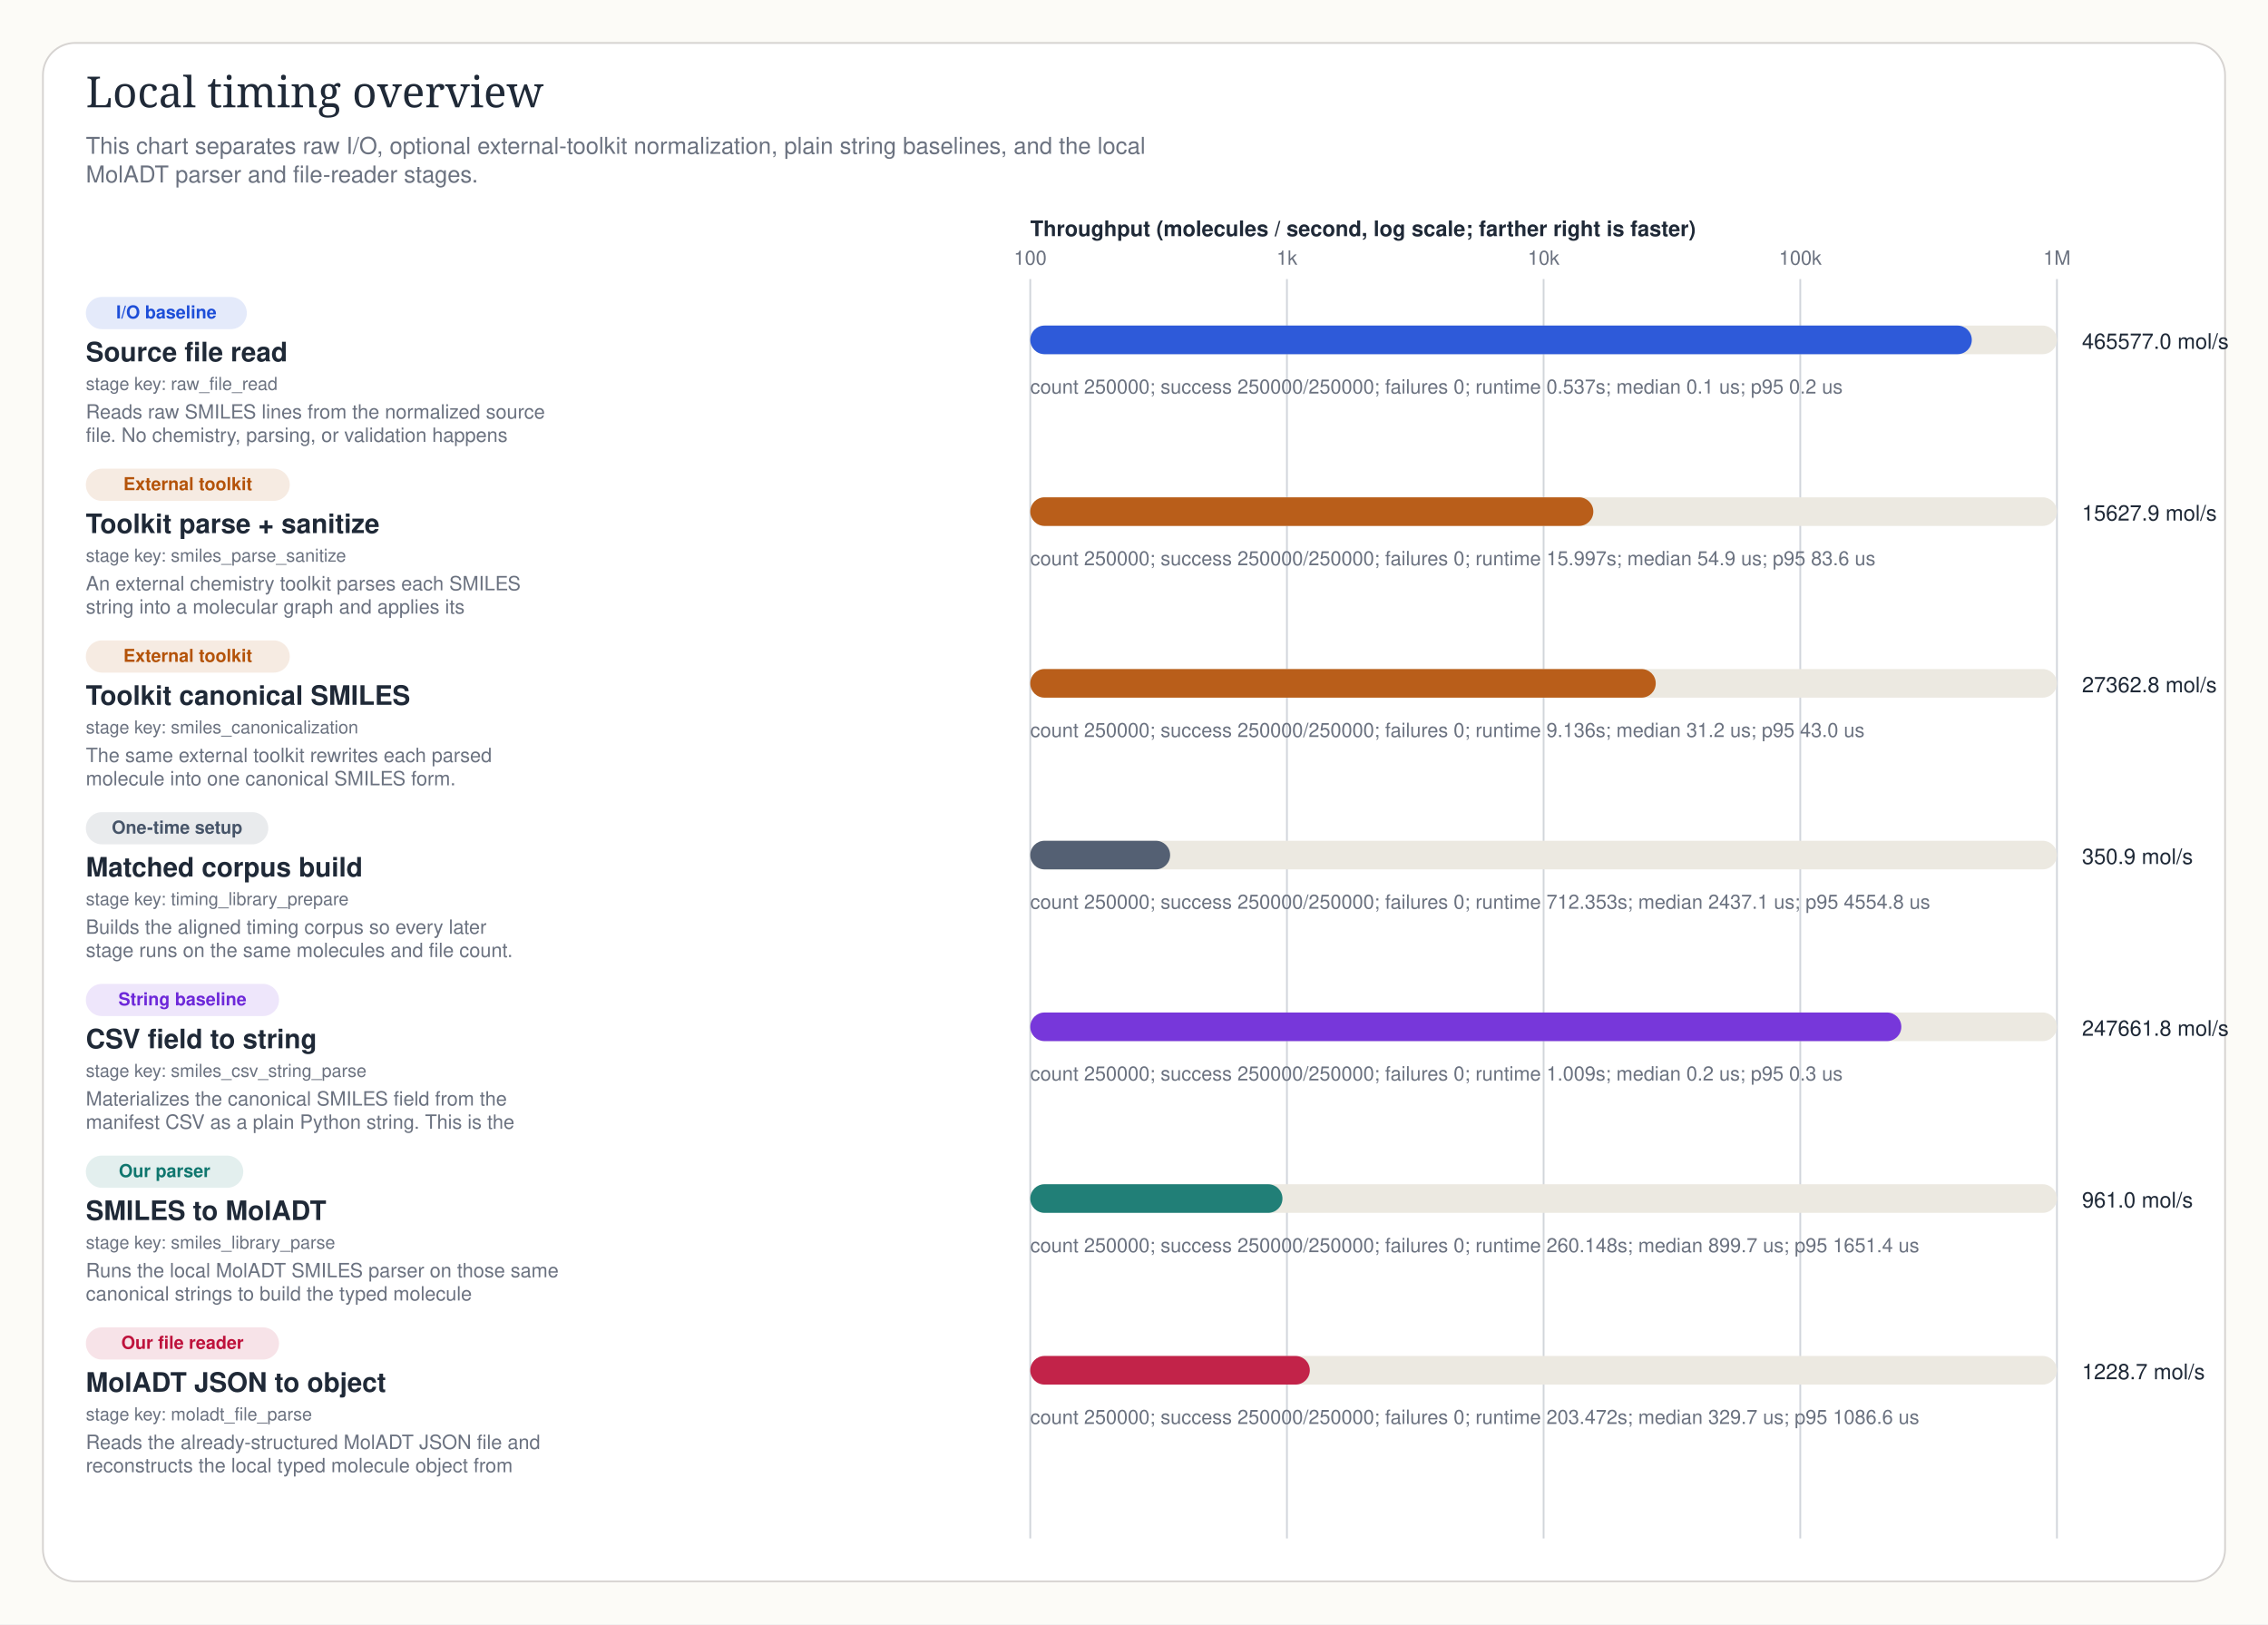
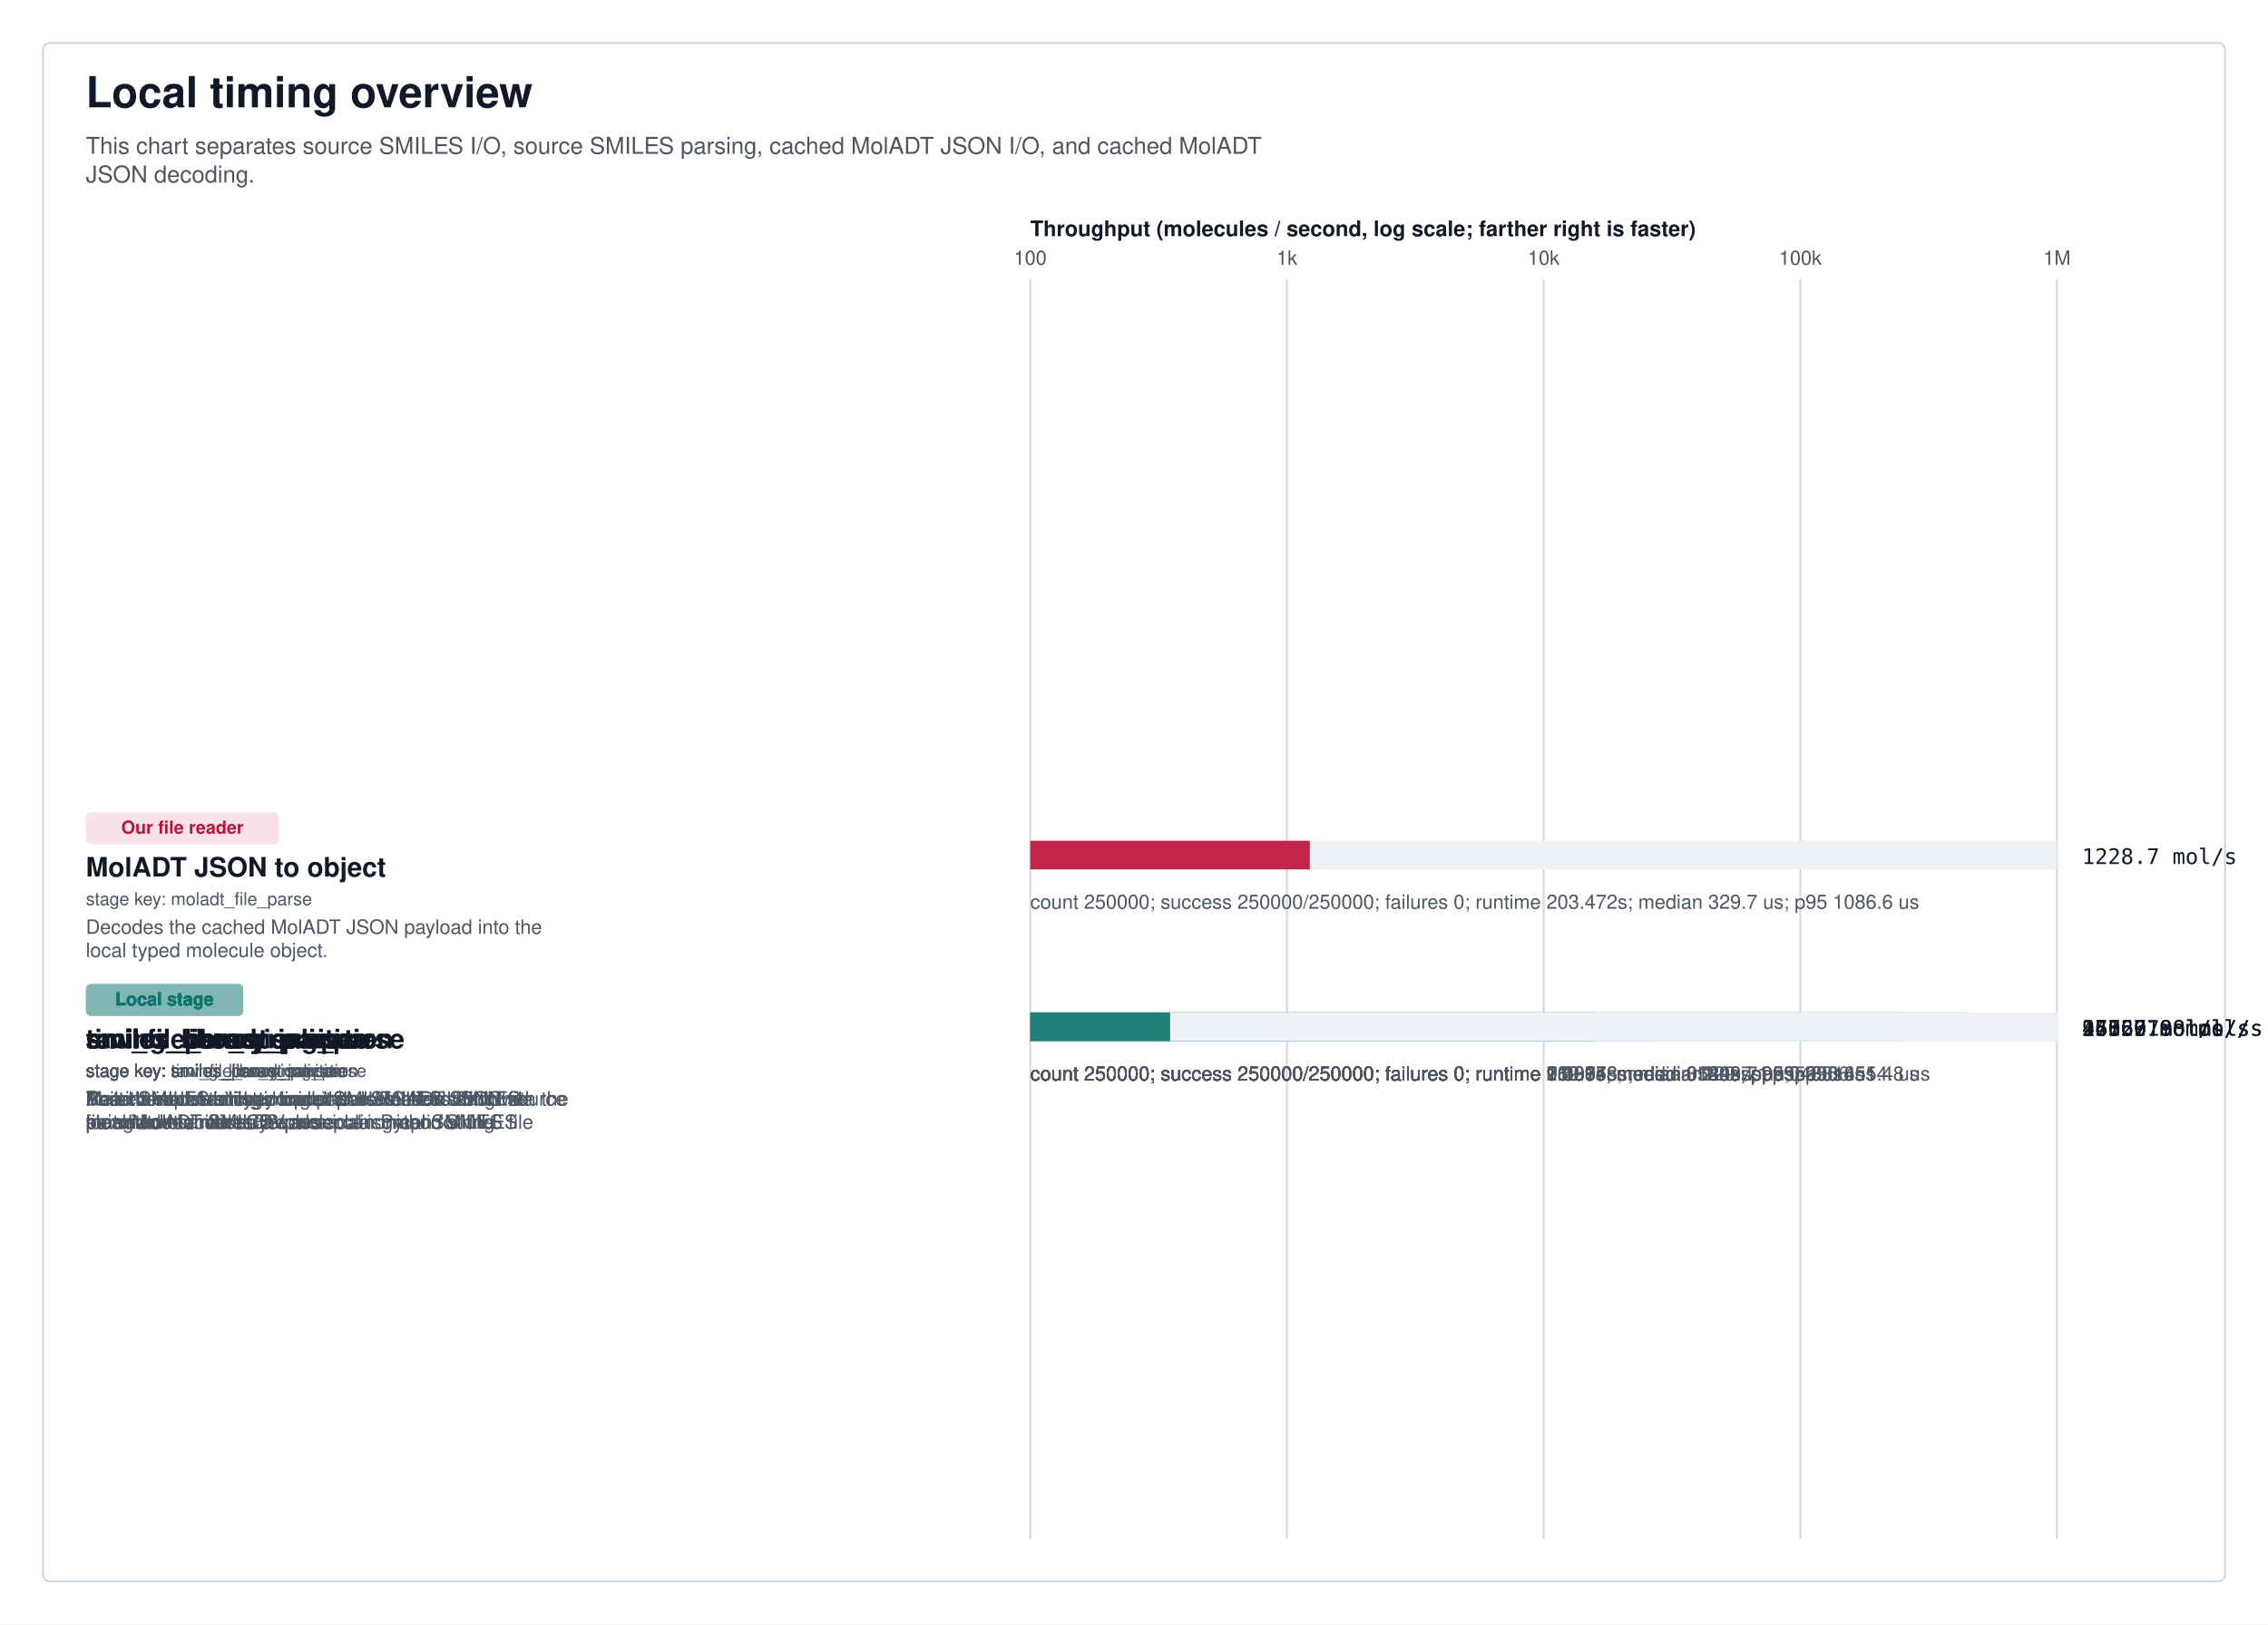
<svg xmlns="http://www.w3.org/2000/svg" width="1268" height="908" viewBox="0 0 1268 908" role="img" aria-label="Benchmark overview">
-   <rect width="1268" height="908" fill="#fcfbf7" />
-   <rect x="24" y="24" width="1220" height="860" rx="18" fill="#ffffff" stroke="#d6d3d1" />
-   <text x="48" y="60" font-size="24" font-family="Georgia, serif" fill="#1f2937">Local timing overview</text>
-   <text x="48" y="86" font-size="13" font-family="Helvetica, Arial, sans-serif" fill="#6b7280">This chart separates raw I/O, optional external-toolkit normalization, plain string baselines, and the local</text>
-   <text x="48" y="102" font-size="13" font-family="Helvetica, Arial, sans-serif" fill="#6b7280">MolADT parser and file-reader stages.</text>
-   <text x="576" y="132" font-size="12" font-family="Helvetica, Arial, sans-serif" fill="#1f2937" font-weight="600">Throughput (molecules / second, log scale; farther right is faster)</text>
+   <rect width="1268" height="908" fill="#ffffff" />
+   <rect x="24" y="24" width="1220" height="860" rx="4" fill="#ffffff" stroke="#cbd5e1" />
+   <text x="48" y="60" font-size="24" font-family="Helvetica, Arial, sans-serif" fill="#111827" font-weight="700">Local timing overview</text>
+   <text x="48" y="86" font-size="13" font-family="Helvetica, Arial, sans-serif" fill="#4b5563">This chart separates source SMILES I/O, source SMILES parsing, cached MolADT JSON I/O, and cached MolADT</text>
+   <text x="48" y="102" font-size="13" font-family="Helvetica, Arial, sans-serif" fill="#4b5563">JSON decoding.</text>
+   <text x="576" y="132" font-size="12" font-family="Helvetica, Arial, sans-serif" fill="#111827" font-weight="600">Throughput (molecules / second, log scale; farther right is faster)</text>
  <line x1="576.0" y1="156" x2="576.0" y2="860" stroke="#d1d5db" stroke-width="1" />
-   <text x="576.0" y="148" text-anchor="middle" font-size="11" font-family="Helvetica, Arial, sans-serif" fill="#6b7280">100</text>
+   <text x="576.0" y="148" text-anchor="middle" font-size="11" font-family="Helvetica, Arial, sans-serif" fill="#4b5563">100</text>
  <line x1="719.5" y1="156" x2="719.5" y2="860" stroke="#d1d5db" stroke-width="1" />
-   <text x="719.5" y="148" text-anchor="middle" font-size="11" font-family="Helvetica, Arial, sans-serif" fill="#6b7280">1k</text>
+   <text x="719.5" y="148" text-anchor="middle" font-size="11" font-family="Helvetica, Arial, sans-serif" fill="#4b5563">1k</text>
  <line x1="863.0" y1="156" x2="863.0" y2="860" stroke="#d1d5db" stroke-width="1" />
-   <text x="863.0" y="148" text-anchor="middle" font-size="11" font-family="Helvetica, Arial, sans-serif" fill="#6b7280">10k</text>
+   <text x="863.0" y="148" text-anchor="middle" font-size="11" font-family="Helvetica, Arial, sans-serif" fill="#4b5563">10k</text>
  <line x1="1006.5" y1="156" x2="1006.5" y2="860" stroke="#d1d5db" stroke-width="1" />
-   <text x="1006.5" y="148" text-anchor="middle" font-size="11" font-family="Helvetica, Arial, sans-serif" fill="#6b7280">100k</text>
+   <text x="1006.5" y="148" text-anchor="middle" font-size="11" font-family="Helvetica, Arial, sans-serif" fill="#4b5563">100k</text>
  <line x1="1150.0" y1="156" x2="1150.0" y2="860" stroke="#d1d5db" stroke-width="1" />
-   <text x="1150.0" y="148" text-anchor="middle" font-size="11" font-family="Helvetica, Arial, sans-serif" fill="#6b7280">1M</text>
-   <rect x="48" y="166" width="90" height="18" rx="9" fill="#1d4ed8" opacity="0.12" />
-   <text x="93.0" y="178" text-anchor="middle" font-size="10" font-family="Helvetica, Arial, sans-serif" fill="#1d4ed8" font-weight="600">I/O baseline</text>
-   <text x="48" y="202" font-size="15" font-family="Helvetica, Arial, sans-serif" fill="#1f2937" font-weight="600">Source file read</text>
-   <text x="48" y="218" font-size="10" font-family="Helvetica, Arial, sans-serif" fill="#6b7280">stage key: raw_file_read</text>
-   <text x="48" y="234" font-size="11" font-family="Helvetica, Arial, sans-serif" fill="#6b7280">Reads raw SMILES lines from the normalized source</text>
-   <text x="48" y="247" font-size="11" font-family="Helvetica, Arial, sans-serif" fill="#6b7280">file. No chemistry, parsing, or validation happens</text>
-   <rect x="576" y="182" width="574" height="16" rx="8" fill="#ece9e1" />
-   <rect x="576" y="182" width="526.4" height="16" rx="8" fill="#1d4ed8" opacity="0.92" />
-   <text x="1164" y="195" font-size="12" font-family="Helvetica, Arial, sans-serif" fill="#1f2937">465577.0 mol/s</text>
-   <text x="576" y="220" font-size="11" font-family="Helvetica, Arial, sans-serif" fill="#6b7280">count 250000; success 250000/250000; failures 0; runtime 0.537s; median 0.1 us; p95 0.2 us</text>
-   <rect x="48" y="262" width="114" height="18" rx="9" fill="#b45309" opacity="0.12" />
-   <text x="105.0" y="274" text-anchor="middle" font-size="10" font-family="Helvetica, Arial, sans-serif" fill="#b45309" font-weight="600">External toolkit</text>
-   <text x="48" y="298" font-size="15" font-family="Helvetica, Arial, sans-serif" fill="#1f2937" font-weight="600">Toolkit parse + sanitize</text>
-   <text x="48" y="314" font-size="10" font-family="Helvetica, Arial, sans-serif" fill="#6b7280">stage key: smiles_parse_sanitize</text>
-   <text x="48" y="330" font-size="11" font-family="Helvetica, Arial, sans-serif" fill="#6b7280">An external chemistry toolkit parses each SMILES</text>
-   <text x="48" y="343" font-size="11" font-family="Helvetica, Arial, sans-serif" fill="#6b7280">string into a molecular graph and applies its</text>
-   <rect x="576" y="278" width="574" height="16" rx="8" fill="#ece9e1" />
-   <rect x="576" y="278" width="314.8" height="16" rx="8" fill="#b45309" opacity="0.92" />
-   <text x="1164" y="291" font-size="12" font-family="Helvetica, Arial, sans-serif" fill="#1f2937">15627.9 mol/s</text>
-   <text x="576" y="316" font-size="11" font-family="Helvetica, Arial, sans-serif" fill="#6b7280">count 250000; success 250000/250000; failures 0; runtime 15.997s; median 54.9 us; p95 83.6 us</text>
-   <rect x="48" y="358" width="114" height="18" rx="9" fill="#b45309" opacity="0.12" />
-   <text x="105.0" y="370" text-anchor="middle" font-size="10" font-family="Helvetica, Arial, sans-serif" fill="#b45309" font-weight="600">External toolkit</text>
-   <text x="48" y="394" font-size="15" font-family="Helvetica, Arial, sans-serif" fill="#1f2937" font-weight="600">Toolkit canonical SMILES</text>
-   <text x="48" y="410" font-size="10" font-family="Helvetica, Arial, sans-serif" fill="#6b7280">stage key: smiles_canonicalization</text>
-   <text x="48" y="426" font-size="11" font-family="Helvetica, Arial, sans-serif" fill="#6b7280">The same external toolkit rewrites each parsed</text>
-   <text x="48" y="439" font-size="11" font-family="Helvetica, Arial, sans-serif" fill="#6b7280">molecule into one canonical SMILES form.</text>
-   <rect x="576" y="374" width="574" height="16" rx="8" fill="#ece9e1" />
-   <rect x="576" y="374" width="349.7" height="16" rx="8" fill="#b45309" opacity="0.92" />
-   <text x="1164" y="387" font-size="12" font-family="Helvetica, Arial, sans-serif" fill="#1f2937">27362.8 mol/s</text>
-   <text x="576" y="412" font-size="11" font-family="Helvetica, Arial, sans-serif" fill="#6b7280">count 250000; success 250000/250000; failures 0; runtime 9.136s; median 31.2 us; p95 43.0 us</text>
-   <rect x="48" y="454" width="102" height="18" rx="9" fill="#475569" opacity="0.12" />
-   <text x="99.0" y="466" text-anchor="middle" font-size="10" font-family="Helvetica, Arial, sans-serif" fill="#475569" font-weight="600">One-time setup</text>
-   <text x="48" y="490" font-size="15" font-family="Helvetica, Arial, sans-serif" fill="#1f2937" font-weight="600">Matched corpus build</text>
-   <text x="48" y="506" font-size="10" font-family="Helvetica, Arial, sans-serif" fill="#6b7280">stage key: timing_library_prepare</text>
-   <text x="48" y="522" font-size="11" font-family="Helvetica, Arial, sans-serif" fill="#6b7280">Builds the aligned timing corpus so every later</text>
-   <text x="48" y="535" font-size="11" font-family="Helvetica, Arial, sans-serif" fill="#6b7280">stage runs on the same molecules and file count.</text>
-   <rect x="576" y="470" width="574" height="16" rx="8" fill="#ece9e1" />
-   <rect x="576" y="470" width="78.2" height="16" rx="8" fill="#475569" opacity="0.92" />
-   <text x="1164" y="483" font-size="12" font-family="Helvetica, Arial, sans-serif" fill="#1f2937">350.9 mol/s</text>
-   <text x="576" y="508" font-size="11" font-family="Helvetica, Arial, sans-serif" fill="#6b7280">count 250000; success 250000/250000; failures 0; runtime 712.353s; median 2437.1 us; p95 4554.8 us</text>
-   <rect x="48" y="550" width="108" height="18" rx="9" fill="#6d28d9" opacity="0.12" />
-   <text x="102.0" y="562" text-anchor="middle" font-size="10" font-family="Helvetica, Arial, sans-serif" fill="#6d28d9" font-weight="600">String baseline</text>
-   <text x="48" y="586" font-size="15" font-family="Helvetica, Arial, sans-serif" fill="#1f2937" font-weight="600">CSV field to string</text>
-   <text x="48" y="602" font-size="10" font-family="Helvetica, Arial, sans-serif" fill="#6b7280">stage key: smiles_csv_string_parse</text>
-   <text x="48" y="618" font-size="11" font-family="Helvetica, Arial, sans-serif" fill="#6b7280">Materializes the canonical SMILES field from the</text>
-   <text x="48" y="631" font-size="11" font-family="Helvetica, Arial, sans-serif" fill="#6b7280">manifest CSV as a plain Python string. This is the</text>
-   <rect x="576" y="566" width="574" height="16" rx="8" fill="#ece9e1" />
-   <rect x="576" y="566" width="487.0" height="16" rx="8" fill="#6d28d9" opacity="0.92" />
-   <text x="1164" y="579" font-size="12" font-family="Helvetica, Arial, sans-serif" fill="#1f2937">247661.8 mol/s</text>
-   <text x="576" y="604" font-size="11" font-family="Helvetica, Arial, sans-serif" fill="#6b7280">count 250000; success 250000/250000; failures 0; runtime 1.009s; median 0.2 us; p95 0.3 us</text>
-   <rect x="48" y="646" width="88" height="18" rx="9" fill="#0f766e" opacity="0.12" />
-   <text x="92.0" y="658" text-anchor="middle" font-size="10" font-family="Helvetica, Arial, sans-serif" fill="#0f766e" font-weight="600">Our parser</text>
-   <text x="48" y="682" font-size="15" font-family="Helvetica, Arial, sans-serif" fill="#1f2937" font-weight="600">SMILES to MolADT</text>
-   <text x="48" y="698" font-size="10" font-family="Helvetica, Arial, sans-serif" fill="#6b7280">stage key: smiles_library_parse</text>
-   <text x="48" y="714" font-size="11" font-family="Helvetica, Arial, sans-serif" fill="#6b7280">Runs the local MolADT SMILES parser on those same</text>
-   <text x="48" y="727" font-size="11" font-family="Helvetica, Arial, sans-serif" fill="#6b7280">canonical strings to build the typed molecule</text>
-   <rect x="576" y="662" width="574" height="16" rx="8" fill="#ece9e1" />
-   <rect x="576" y="662" width="141.0" height="16" rx="8" fill="#0f766e" opacity="0.92" />
-   <text x="1164" y="675" font-size="12" font-family="Helvetica, Arial, sans-serif" fill="#1f2937">961.0 mol/s</text>
-   <text x="576" y="700" font-size="11" font-family="Helvetica, Arial, sans-serif" fill="#6b7280">count 250000; success 250000/250000; failures 0; runtime 260.148s; median 899.7 us; p95 1651.4 us</text>
-   <rect x="48" y="742" width="108" height="18" rx="9" fill="#be123c" opacity="0.12" />
-   <text x="102.0" y="754" text-anchor="middle" font-size="10" font-family="Helvetica, Arial, sans-serif" fill="#be123c" font-weight="600">Our file reader</text>
-   <text x="48" y="778" font-size="15" font-family="Helvetica, Arial, sans-serif" fill="#1f2937" font-weight="600">MolADT JSON to object</text>
-   <text x="48" y="794" font-size="10" font-family="Helvetica, Arial, sans-serif" fill="#6b7280">stage key: moladt_file_parse</text>
-   <text x="48" y="810" font-size="11" font-family="Helvetica, Arial, sans-serif" fill="#6b7280">Reads the already-structured MolADT JSON file and</text>
-   <text x="48" y="823" font-size="11" font-family="Helvetica, Arial, sans-serif" fill="#6b7280">reconstructs the local typed molecule object from</text>
-   <rect x="576" y="758" width="574" height="16" rx="8" fill="#ece9e1" />
-   <rect x="576" y="758" width="156.3" height="16" rx="8" fill="#be123c" opacity="0.92" />
-   <text x="1164" y="771" font-size="12" font-family="Helvetica, Arial, sans-serif" fill="#1f2937">1228.7 mol/s</text>
-   <text x="576" y="796" font-size="11" font-family="Helvetica, Arial, sans-serif" fill="#6b7280">count 250000; success 250000/250000; failures 0; runtime 203.472s; median 329.7 us; p95 1086.6 us</text>
+   <text x="1150.0" y="148" text-anchor="middle" font-size="11" font-family="Helvetica, Arial, sans-serif" fill="#4b5563">1M</text>
+   <rect x="48" y="454" width="108" height="18" rx="3" fill="#be123c" opacity="0.12" />
+   <text x="102.0" y="466" text-anchor="middle" font-size="10" font-family="Helvetica, Arial, sans-serif" fill="#be123c" font-weight="600">Our file reader</text>
+   <text x="48" y="490" font-size="15" font-family="Helvetica, Arial, sans-serif" fill="#111827" font-weight="600">MolADT JSON to object</text>
+   <text x="48" y="506" font-size="10" font-family="Helvetica, Arial, sans-serif" fill="#4b5563">stage key: moladt_file_parse</text>
+   <text x="48" y="522" font-size="11" font-family="Helvetica, Arial, sans-serif" fill="#4b5563">Decodes the cached MolADT JSON payload into the</text>
+   <text x="48" y="535" font-size="11" font-family="Helvetica, Arial, sans-serif" fill="#4b5563">local typed molecule object.</text>
+   <rect x="576" y="470" width="574" height="16" rx="0" fill="#eef2f7" />
+   <rect x="576" y="470" width="156.3" height="16" rx="0" fill="#be123c" opacity="0.92" />
+   <text x="1164" y="483" font-size="12" font-family="Menlo, Consolas, monospace" fill="#111827">1228.7 mol/s</text>
+   <text x="576" y="508" font-size="11" font-family="Helvetica, Arial, sans-serif" fill="#4b5563">count 250000; success 250000/250000; failures 0; runtime 203.472s; median 329.7 us; p95 1086.6 us</text>
+   <rect x="48" y="550" width="88" height="18" rx="3" fill="#0f766e" opacity="0.12" />
+   <text x="92.0" y="562" text-anchor="middle" font-size="10" font-family="Helvetica, Arial, sans-serif" fill="#0f766e" font-weight="600">Local stage</text>
+   <text x="48" y="586" font-size="15" font-family="Helvetica, Arial, sans-serif" fill="#111827" font-weight="600">raw_file_read</text>
+   <text x="48" y="602" font-size="10" font-family="Helvetica, Arial, sans-serif" fill="#4b5563">stage key: raw_file_read</text>
+   <text x="48" y="618" font-size="11" font-family="Helvetica, Arial, sans-serif" fill="#4b5563">Read SMILES strings from the normalized ZINC source</text>
+   <text x="48" y="631" font-size="11" font-family="Helvetica, Arial, sans-serif" fill="#4b5563">file without chemistry work.</text>
+   <rect x="576" y="566" width="574" height="16" rx="0" fill="#eef2f7" />
+   <rect x="576" y="566" width="526.4" height="16" rx="0" fill="#0f766e" opacity="0.92" />
+   <text x="1164" y="579" font-size="12" font-family="Menlo, Consolas, monospace" fill="#111827">465577.0 mol/s</text>
+   <text x="576" y="604" font-size="11" font-family="Helvetica, Arial, sans-serif" fill="#4b5563">count 250000; success 250000/250000; failures 0; runtime 0.537s; median 0.1 us; p95 0.2 us</text>
+   <rect x="48" y="550" width="88" height="18" rx="3" fill="#0f766e" opacity="0.12" />
+   <text x="92.0" y="562" text-anchor="middle" font-size="10" font-family="Helvetica, Arial, sans-serif" fill="#0f766e" font-weight="600">Local stage</text>
+   <text x="48" y="586" font-size="15" font-family="Helvetica, Arial, sans-serif" fill="#111827" font-weight="600">smiles_canonicalization</text>
+   <text x="48" y="602" font-size="10" font-family="Helvetica, Arial, sans-serif" fill="#4b5563">stage key: smiles_canonicalization</text>
+   <text x="48" y="618" font-size="11" font-family="Helvetica, Arial, sans-serif" fill="#4b5563">The interoperability timing path re-renders each</text>
+   <text x="48" y="631" font-size="11" font-family="Helvetica, Arial, sans-serif" fill="#4b5563">parsed molecule as a canonical isomeric SMILES</text>
+   <rect x="576" y="566" width="574" height="16" rx="0" fill="#eef2f7" />
+   <rect x="576" y="566" width="349.7" height="16" rx="0" fill="#0f766e" opacity="0.92" />
+   <text x="1164" y="579" font-size="12" font-family="Menlo, Consolas, monospace" fill="#111827">27362.8 mol/s</text>
+   <text x="576" y="604" font-size="11" font-family="Helvetica, Arial, sans-serif" fill="#4b5563">count 250000; success 250000/250000; failures 0; runtime 9.136s; median 31.2 us; p95 43.0 us</text>
+   <rect x="48" y="550" width="88" height="18" rx="3" fill="#0f766e" opacity="0.12" />
+   <text x="92.0" y="562" text-anchor="middle" font-size="10" font-family="Helvetica, Arial, sans-serif" fill="#0f766e" font-weight="600">Local stage</text>
+   <text x="48" y="586" font-size="15" font-family="Helvetica, Arial, sans-serif" fill="#111827" font-weight="600">smiles_csv_string_parse</text>
+   <text x="48" y="602" font-size="10" font-family="Helvetica, Arial, sans-serif" fill="#4b5563">stage key: smiles_csv_string_parse</text>
+   <text x="48" y="618" font-size="11" font-family="Helvetica, Arial, sans-serif" fill="#4b5563">Materialized each canonical SMILES field from the</text>
+   <text x="48" y="631" font-size="11" font-family="Helvetica, Arial, sans-serif" fill="#4b5563">matched manifest CSV as a plain Python string</text>
+   <rect x="576" y="566" width="574" height="16" rx="0" fill="#eef2f7" />
+   <rect x="576" y="566" width="487.0" height="16" rx="0" fill="#0f766e" opacity="0.92" />
+   <text x="1164" y="579" font-size="12" font-family="Menlo, Consolas, monospace" fill="#111827">247661.8 mol/s</text>
+   <text x="576" y="604" font-size="11" font-family="Helvetica, Arial, sans-serif" fill="#4b5563">count 250000; success 250000/250000; failures 0; runtime 1.009s; median 0.2 us; p95 0.3 us</text>
+   <rect x="48" y="550" width="88" height="18" rx="3" fill="#0f766e" opacity="0.12" />
+   <text x="92.0" y="562" text-anchor="middle" font-size="10" font-family="Helvetica, Arial, sans-serif" fill="#0f766e" font-weight="600">Local stage</text>
+   <text x="48" y="586" font-size="15" font-family="Helvetica, Arial, sans-serif" fill="#111827" font-weight="600">smiles_library_parse</text>
+   <text x="48" y="602" font-size="10" font-family="Helvetica, Arial, sans-serif" fill="#4b5563">stage key: smiles_library_parse</text>
+   <text x="48" y="618" font-size="11" font-family="Helvetica, Arial, sans-serif" fill="#4b5563">Parsed each matched canonical SMILES string with the</text>
+   <text x="48" y="631" font-size="11" font-family="Helvetica, Arial, sans-serif" fill="#4b5563">local MolADT SMILES parser.</text>
+   <rect x="576" y="566" width="574" height="16" rx="0" fill="#eef2f7" />
+   <rect x="576" y="566" width="141.0" height="16" rx="0" fill="#0f766e" opacity="0.92" />
+   <text x="1164" y="579" font-size="12" font-family="Menlo, Consolas, monospace" fill="#111827">961.0 mol/s</text>
+   <text x="576" y="604" font-size="11" font-family="Helvetica, Arial, sans-serif" fill="#4b5563">count 250000; success 250000/250000; failures 0; runtime 260.148s; median 899.7 us; p95 1651.4 us</text>
+   <rect x="48" y="550" width="88" height="18" rx="3" fill="#0f766e" opacity="0.12" />
+   <text x="92.0" y="562" text-anchor="middle" font-size="10" font-family="Helvetica, Arial, sans-serif" fill="#0f766e" font-weight="600">Local stage</text>
+   <text x="48" y="586" font-size="15" font-family="Helvetica, Arial, sans-serif" fill="#111827" font-weight="600">smiles_parse_sanitize</text>
+   <text x="48" y="602" font-size="10" font-family="Helvetica, Arial, sans-serif" fill="#4b5563">stage key: smiles_parse_sanitize</text>
+   <text x="48" y="618" font-size="11" font-family="Helvetica, Arial, sans-serif" fill="#4b5563">An external chemistry toolkit parses each SMILES</text>
+   <text x="48" y="631" font-size="11" font-family="Helvetica, Arial, sans-serif" fill="#4b5563">string and sanitizes the molecular graph for the</text>
+   <rect x="576" y="566" width="574" height="16" rx="0" fill="#eef2f7" />
+   <rect x="576" y="566" width="314.8" height="16" rx="0" fill="#0f766e" opacity="0.92" />
+   <text x="1164" y="579" font-size="12" font-family="Menlo, Consolas, monospace" fill="#111827">15627.9 mol/s</text>
+   <text x="576" y="604" font-size="11" font-family="Helvetica, Arial, sans-serif" fill="#4b5563">count 250000; success 250000/250000; failures 0; runtime 15.997s; median 54.9 us; p95 83.6 us</text>
+   <rect x="48" y="550" width="88" height="18" rx="3" fill="#0f766e" opacity="0.12" />
+   <text x="92.0" y="562" text-anchor="middle" font-size="10" font-family="Helvetica, Arial, sans-serif" fill="#0f766e" font-weight="600">Local stage</text>
+   <text x="48" y="586" font-size="15" font-family="Helvetica, Arial, sans-serif" fill="#111827" font-weight="600">timing_library_prepare</text>
+   <text x="48" y="602" font-size="10" font-family="Helvetica, Arial, sans-serif" fill="#4b5563">stage key: timing_library_prepare</text>
+   <text x="48" y="618" font-size="11" font-family="Helvetica, Arial, sans-serif" fill="#4b5563">Built the local timing corpus: one MolADT JSON file</text>
+   <text x="48" y="631" font-size="11" font-family="Helvetica, Arial, sans-serif" fill="#4b5563">per matched molecule plus a canonical SMILES file</text>
+   <rect x="576" y="566" width="574" height="16" rx="0" fill="#eef2f7" />
+   <rect x="576" y="566" width="78.2" height="16" rx="0" fill="#0f766e" opacity="0.92" />
+   <text x="1164" y="579" font-size="12" font-family="Menlo, Consolas, monospace" fill="#111827">350.9 mol/s</text>
+   <text x="576" y="604" font-size="11" font-family="Helvetica, Arial, sans-serif" fill="#4b5563">count 250000; success 250000/250000; failures 0; runtime 712.353s; median 2437.1 us; p95 4554.8 us</text>
</svg>
